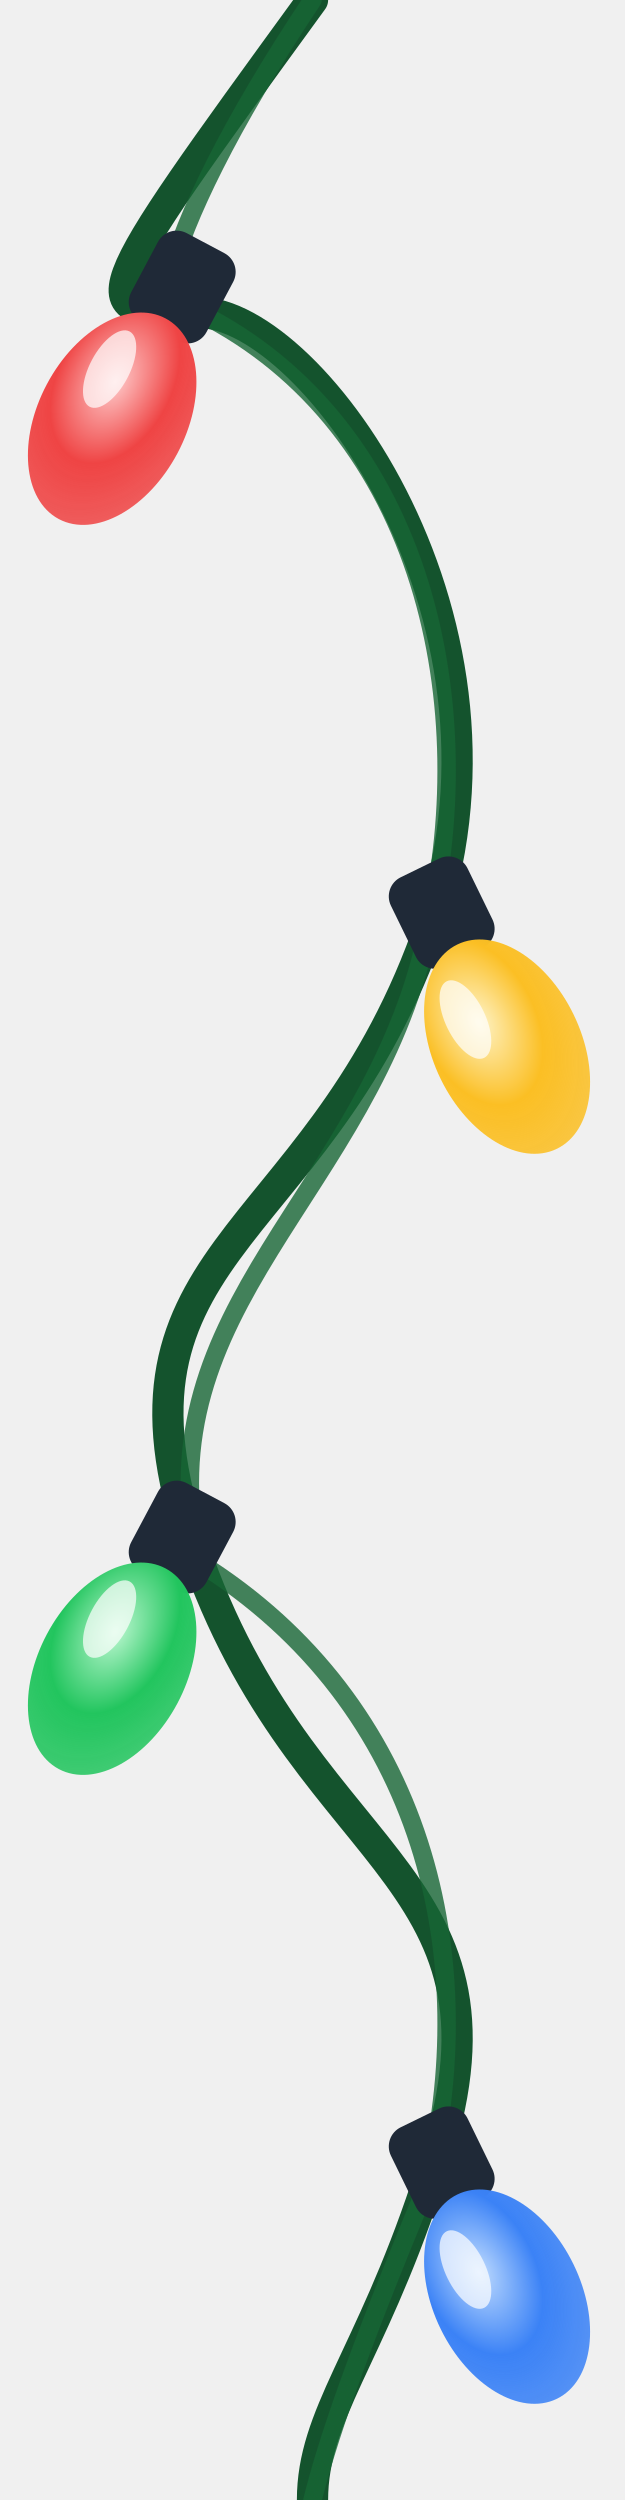
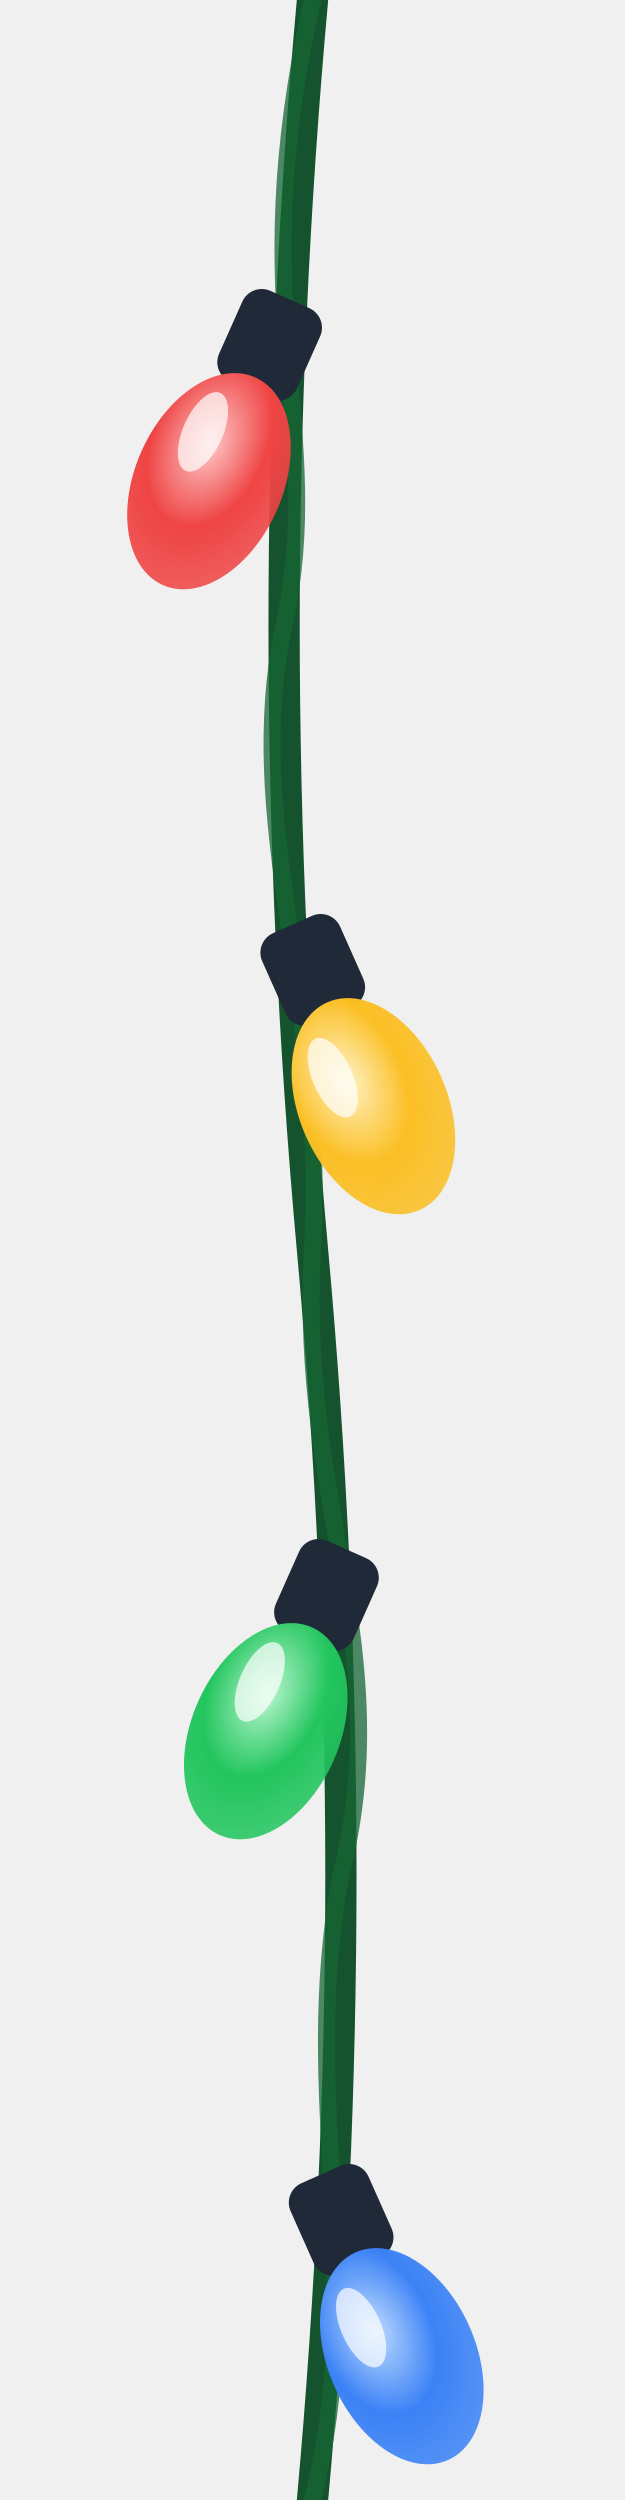
<svg xmlns="http://www.w3.org/2000/svg" width="44" height="176" viewBox="0 0 44 176">
  <defs>
    <radialGradient id="b0" cx="40%" cy="35%" r="70%">
      <stop offset="0" stop-color="#fecaca" />
      <stop offset="0.55" stop-color="#ef4444" />
      <stop offset="1" stop-color="#ef4444" stop-opacity="0.85" />
    </radialGradient>
    <radialGradient id="gef4444">
      <stop offset="0" stop-color="#ef4444" stop-opacity="0.55" />
      <stop offset="1" stop-color="#ef4444" stop-opacity="0" />
    </radialGradient>
    <radialGradient id="b1" cx="40%" cy="35%" r="70%">
      <stop offset="0" stop-color="#fef3c7" />
      <stop offset="0.55" stop-color="#fbbf24" />
      <stop offset="1" stop-color="#fbbf24" stop-opacity="0.85" />
    </radialGradient>
    <radialGradient id="gfbbf24">
      <stop offset="0" stop-color="#fbbf24" stop-opacity="0.55" />
      <stop offset="1" stop-color="#fbbf24" stop-opacity="0" />
    </radialGradient>
    <radialGradient id="b2" cx="40%" cy="35%" r="70%">
      <stop offset="0" stop-color="#bbf7d0" />
      <stop offset="0.55" stop-color="#22c55e" />
      <stop offset="1" stop-color="#22c55e" stop-opacity="0.85" />
    </radialGradient>
    <radialGradient id="g22c55e">
      <stop offset="0" stop-color="#22c55e" stop-opacity="0.55" />
      <stop offset="1" stop-color="#22c55e" stop-opacity="0" />
    </radialGradient>
    <radialGradient id="b3" cx="40%" cy="35%" r="70%">
      <stop offset="0" stop-color="#bfdbfe" />
      <stop offset="0.55" stop-color="#3b82f6" />
      <stop offset="1" stop-color="#3b82f6" stop-opacity="0.85" />
    </radialGradient>
    <radialGradient id="g3b82f6">
      <stop offset="0" stop-color="#3b82f6" stop-opacity="0.55" />
      <stop offset="1" stop-color="#3b82f6" stop-opacity="0" />
    </radialGradient>
  </defs>
-   <path d="M22 0 C6 22 6 22 14 22 C22 22 38 44 30 66 C22 88 6 88 14 110 C22 132 38 132 30 154 C26 166 22 170 22 176" stroke="#14532d" stroke-width="2.2" fill="none" stroke-linecap="round" />
-   <path d="M22 0 C10 18 10 26 14 22 C30 30 34 50 30 66 C26 84 10 92 14 110 C30 120 34 138 30 154 C25 166 23 172 22 176" stroke="#166534" stroke-width="1.3" fill="none" stroke-linecap="round" opacity="0.8" />
-   <g transform="translate(14 18) rotate(28)">
+   <path d="M22 0 Q18 44 22 88 Q26 132 22 176" stroke="#14532d" stroke-width="2.2" fill="none" stroke-linecap="round" />
+   <path d="M22 0 C17 22 23 30 20 44 C17 58 23 70 22 88 C21 106 28 116 24 132 C21 148 26 160 22 176" stroke="#166534" stroke-width="1.2" fill="none" stroke-linecap="round" opacity="0.75" />
+   <g transform="translate(20 22) rotate(24)">
    <rect x="-3" y="-1" width="6" height="7" rx="1.5" fill="#1f2937" />
    <ellipse cx="0" cy="13" rx="5.2" ry="8" fill="url(#b0)" />
    <ellipse cx="-1.8" cy="10" rx="1.4" ry="3" fill="#ffffff" opacity="0.7" />
  </g>
-   <g transform="translate(30 62) rotate(-26)">
+   <g transform="translate(21 66) rotate(-24)">
    <rect x="-3" y="-1" width="6" height="7" rx="1.5" fill="#1f2937" />
    <ellipse cx="0" cy="13" rx="5.2" ry="8" fill="url(#b1)" />
    <ellipse cx="-1.8" cy="10" rx="1.4" ry="3" fill="#ffffff" opacity="0.7" />
  </g>
-   <g transform="translate(14 106) rotate(28)">
+   <g transform="translate(24 110) rotate(24)">
    <rect x="-3" y="-1" width="6" height="7" rx="1.5" fill="#1f2937" />
    <ellipse cx="0" cy="13" rx="5.2" ry="8" fill="url(#b2)" />
    <ellipse cx="-1.8" cy="10" rx="1.4" ry="3" fill="#ffffff" opacity="0.7" />
  </g>
-   <g transform="translate(30 150) rotate(-26)">
+   <g transform="translate(23 154) rotate(-24)">
    <rect x="-3" y="-1" width="6" height="7" rx="1.5" fill="#1f2937" />
    <ellipse cx="0" cy="13" rx="5.2" ry="8" fill="url(#b3)" />
    <ellipse cx="-1.8" cy="10" rx="1.4" ry="3" fill="#ffffff" opacity="0.7" />
  </g>
</svg>
